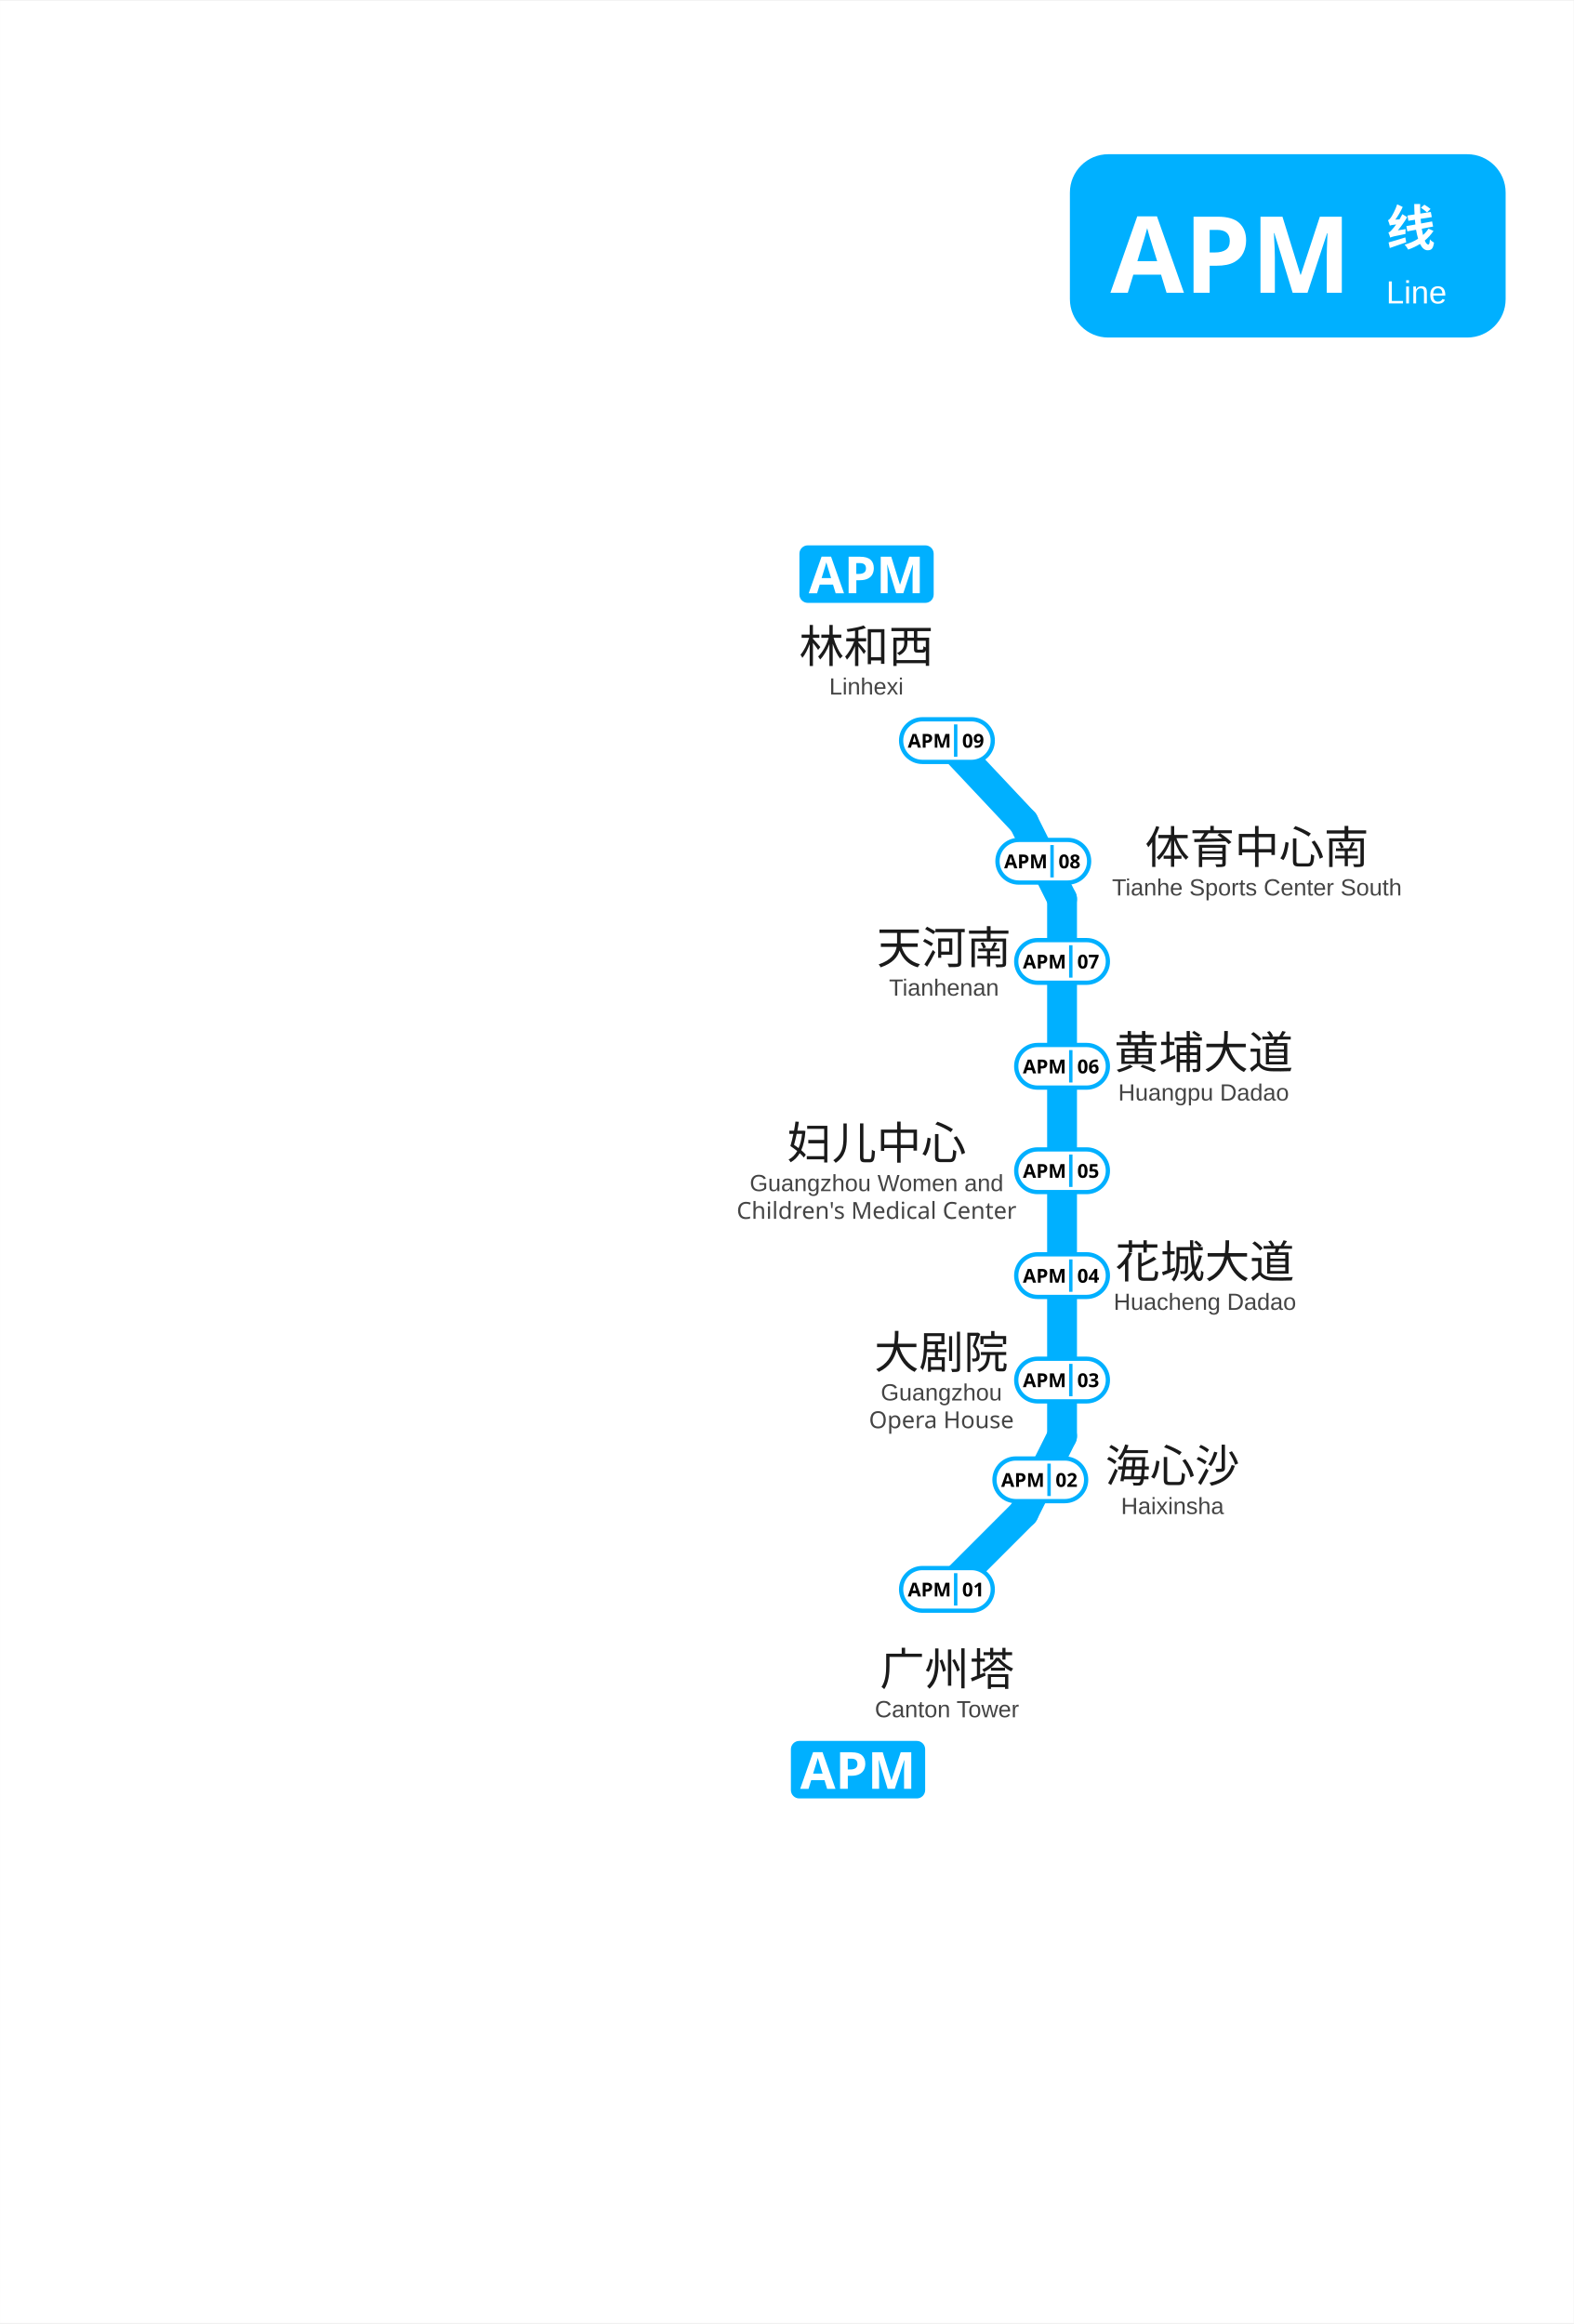
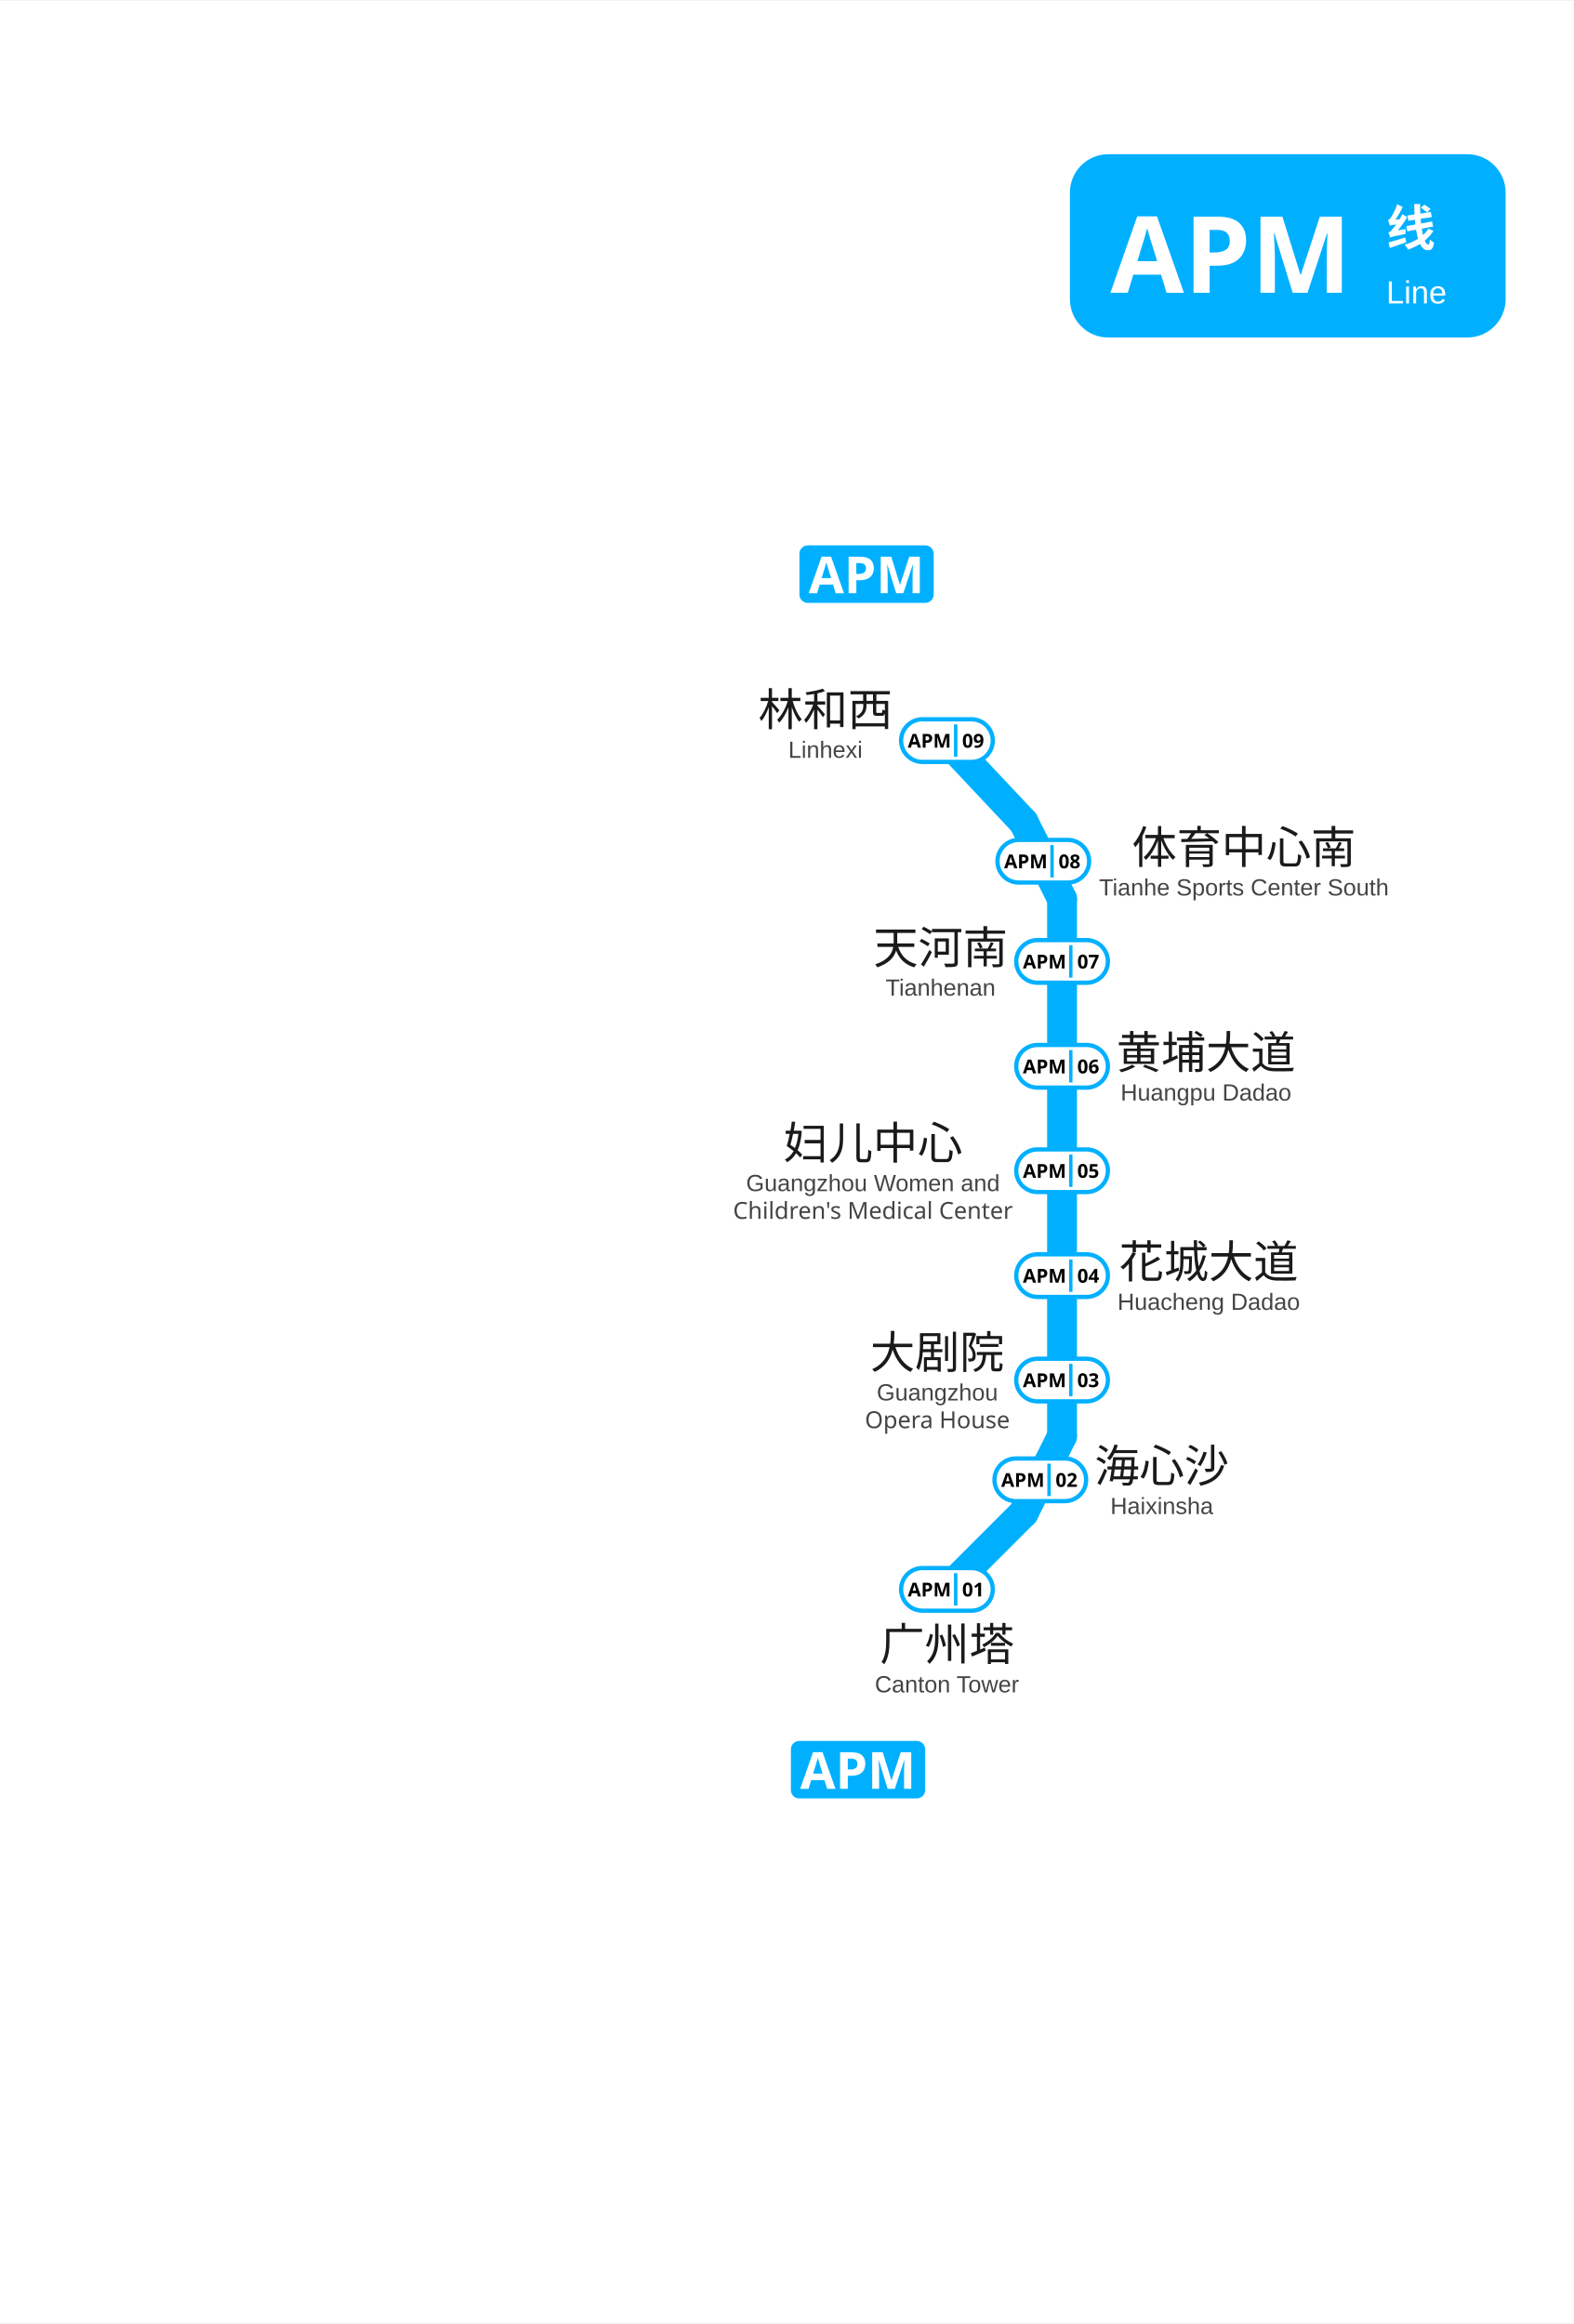
<svg xmlns="http://www.w3.org/2000/svg" viewBox="1438.4 727.6 369.1 544.7" data-pins="体育中心南,大剧院,天河南,妇儿中心,广州塔,林和西,海心沙,花城大道,黄埔大道" width="369" height="545">
  <rect x="1438.417" y="727.552" width="369.083" height="544.731" fill="#ffffff" />
  <g id="走廊">
    <line x1="1687.50" y1="938.25" x2="1687.50" y2="1064.25" style="fill:none;stroke:#00B0FF;stroke-width:7;stroke-linecap:round" />
    <line x1="1687.50" y1="1064.25" x2="1678.50" y2="1082.25" style="fill:none;stroke:#00B0FF;stroke-width:7;stroke-linecap:round" />
    <line x1="1678.50" y1="1082.25" x2="1660.50" y2="1100.25" style="fill:none;stroke:#00B0FF;stroke-width:7;stroke-linecap:round" />
    <line x1="1678.50" y1="920.25" x2="1660.50" y2="901.10" style="fill:none;stroke:#00B0FF;stroke-width:7;stroke-linecap:round" />
    <line x1="1687.50" y1="938.25" x2="1678.50" y2="920.25" style="fill:none;stroke:#00B0FF;stroke-width:7;stroke-linecap:round" />
  </g>
  <g id="线路徽标">
    <g data-badge="header" transform="translate(1689.34 763.552)" data-ink="#FFFFFF" data-box="1689.3,763.6,1791.5,806.6" data-chip="1689.3,763.6,1791.5,806.6">
      <rect x="0" y="0" width="102.2" height="43.0" rx="9.0" fill="#00B0FF" />
      <text x="9.5" y="32.5" font-family="'Microsoft YaHei', sans-serif" font-size="25" font-weight="bold" fill="#FFFFFF">APM</text>
      <text x="74.2" y="21.5" font-family="'Microsoft YaHei', sans-serif" font-size="11.5" font-weight="600" fill="#FFFFFF">线</text>
      <text x="74.2" y="35.0" font-family="Arial, sans-serif" font-size="7.5" fill="#FFFFFF">Line</text>
    </g>
    <g data-badge="chip" transform="translate(1623.9 1135.75)" data-box="1623.9,1135.7,1655.4,1149.2">
      <path d="M29.54 13.49h-27.59c-1.07 0 -1.95 -0.88 -1.95 -1.95v-9.59c0 -1.07 0.88 -1.95 1.95 -1.95h27.59c1.07 0 1.95 0.88 1.95 1.95v9.59C31.49 12.61 30.61 13.49 29.54 13.49z" fill="#00B0FF" />
      <path d="M8.5 11.24l-0.62 -2.04h-3.12l-0.62 2.04h-1.96l3.02 -8.6h2.22l3.04 8.6H8.5zM7.44 7.68l-0.62 -1.99c-0.04 -0.14 -0.09 -0.31 -0.16 -0.52s-0.13 -0.42 -0.19 -0.64s-0.12 -0.4 -0.16 -0.56c-0.04 0.16 -0.09 0.36 -0.16 0.59c-0.07 0.24 -0.13 0.46 -0.19 0.67s-0.11 0.36 -0.14 0.45l-0.61 1.99H7.44z" fill="#FFFFFF" />
      <path d="M14.27 2.67c1.1 0 1.91 0.24 2.42 0.71c0.51 0.48 0.76 1.13 0.76 1.96c0 0.5 -0.1 0.97 -0.31 1.4c-0.21 0.43 -0.55 0.78 -1.04 1.04c-0.48 0.26 -1.14 0.4 -1.97 0.4h-0.78v3.05h-1.81v-8.57H14.27zM14.17 4.16h-0.83v2.54h0.6c0.51 0 0.92 -0.1 1.22 -0.31s0.45 -0.53 0.45 -0.99C15.61 4.58 15.13 4.16 14.17 4.16z" fill="#FFFFFF" />
      <path d="M22.69 11.24l-2.06 -6.72h-0.05c0.01 0.16 0.02 0.4 0.04 0.72s0.03 0.66 0.05 1.03s0.02 0.7 0.02 0.98v3.98h-1.62v-8.57h2.47l2.03 6.55h0.04l2.15 -6.55h2.47v8.57h-1.69v-4.06c0 -0.27 0.01 -0.58 0.02 -0.94c0.01 -0.35 0.02 -0.69 0.04 -1c0.01 -0.32 0.02 -0.55 0.03 -0.71h-0.05l-2.21 6.71H22.69z" fill="#FFFFFF" />
    </g>
    <g data-badge="chip" transform="translate(1625.9 855.303)" data-box="1625.9,855.3,1657.4,868.8">
      <path d="M29.54 13.49h-27.59c-1.07 0 -1.95 -0.88 -1.95 -1.95v-9.59c0 -1.07 0.88 -1.95 1.95 -1.95h27.59c1.07 0 1.95 0.88 1.95 1.95v9.59C31.49 12.61 30.61 13.49 29.54 13.49z" fill="#00B0FF" />
      <path d="M8.5 11.24l-0.62 -2.04h-3.12l-0.62 2.04h-1.96l3.02 -8.6h2.22l3.04 8.6H8.5zM7.44 7.68l-0.62 -1.99c-0.04 -0.14 -0.09 -0.31 -0.16 -0.52s-0.13 -0.42 -0.19 -0.64s-0.12 -0.4 -0.16 -0.56c-0.04 0.16 -0.09 0.36 -0.16 0.59c-0.07 0.24 -0.13 0.46 -0.19 0.67s-0.11 0.36 -0.14 0.45l-0.61 1.99H7.44z" fill="#FFFFFF" />
      <path d="M14.27 2.67c1.1 0 1.91 0.24 2.42 0.71c0.51 0.48 0.76 1.13 0.76 1.96c0 0.5 -0.1 0.97 -0.31 1.4c-0.21 0.43 -0.55 0.78 -1.04 1.04c-0.48 0.26 -1.14 0.4 -1.97 0.4h-0.78v3.05h-1.81v-8.57H14.27zM14.17 4.16h-0.83v2.54h0.6c0.51 0 0.92 -0.1 1.22 -0.31s0.45 -0.53 0.45 -0.99C15.61 4.58 15.13 4.16 14.17 4.16z" fill="#FFFFFF" />
      <path d="M22.69 11.24l-2.06 -6.72h-0.05c0.01 0.16 0.02 0.4 0.04 0.72s0.03 0.66 0.05 1.03s0.02 0.7 0.02 0.98v3.98h-1.62v-8.57h2.47l2.03 6.55h0.04l2.15 -6.55h2.47v8.57h-1.69v-4.06c0 -0.27 0.01 -0.58 0.02 -0.94c0.01 -0.35 0.02 -0.69 0.04 -1c0.01 -0.32 0.02 -0.55 0.03 -0.71h-0.05l-2.21 6.71H22.69z" fill="#FFFFFF" />
    </g>
  </g>
  <g id="站名标注" font-family="'Microsoft YaHei', 'PingFang SC', sans-serif">
-     <text x="1660.50" y="1122.70" text-anchor="middle" font-size="10.5" font-weight="500" fill="#1a1a1a">广州塔</text>
-     <text x="1660.50" y="1130.20" text-anchor="middle" font-size="5.5" font-family="Arial, sans-serif" fill="#444444">Canton Tower</text>
-     <text x="1713.40" y="1075.03" text-anchor="middle" font-size="10.5" font-weight="500" fill="#1a1a1a">海心沙</text>
-     <text x="1713.40" y="1082.53" text-anchor="middle" font-size="5.5" font-family="Arial, sans-serif" fill="#444444">Haixinsha</text>
-     <text x="1659.20" y="1048.38" text-anchor="middle" font-size="10.5" font-weight="500" fill="#1a1a1a">大剧院</text>
-     <text x="1659.20" y="1055.88" text-anchor="middle" font-size="5.5" font-family="Arial, sans-serif" fill="#444444">Guangzhou</text>
-     <text x="1659.20" y="1062.38" text-anchor="middle" font-size="5.5" fill="#444444">Opera House</text>
-     <text x="1721.00" y="1027.13" text-anchor="middle" font-size="10.5" font-weight="500" fill="#1a1a1a">花城大道</text>
-     <text x="1721.00" y="1034.63" text-anchor="middle" font-size="5.5" font-family="Arial, sans-serif" fill="#444444">Huacheng Dadao</text>
-     <text x="1644.00" y="999.28" text-anchor="middle" font-size="10.5" font-weight="500" fill="#1a1a1a">妇儿中心</text>
-     <text x="1644.00" y="1006.78" text-anchor="middle" font-size="5.5" font-family="Arial, sans-serif" fill="#444444">Guangzhou Women and</text>
-     <text x="1644.00" y="1013.28" text-anchor="middle" font-size="5.5" fill="#444444">Children's Medical Center</text>
-     <text x="1720.70" y="978.03" text-anchor="middle" font-size="10.5" font-weight="500" fill="#1a1a1a">黄埔大道</text>
-     <text x="1720.70" y="985.53" text-anchor="middle" font-size="5.5" font-family="Arial, sans-serif" fill="#444444">Huangpu Dadao</text>
-     <text x="1659.80" y="953.43" text-anchor="middle" font-size="10.5" font-weight="500" fill="#1a1a1a">天河南</text>
-     <text x="1659.80" y="960.93" text-anchor="middle" font-size="5.5" font-family="Arial, sans-serif" fill="#444444">Tianhenan</text>
-     <text x="1733.20" y="929.93" text-anchor="middle" font-size="10.5" font-weight="500" fill="#1a1a1a">体育中心南</text>
-     <text x="1733.20" y="937.43" text-anchor="middle" font-size="5.5" font-family="Arial, sans-serif" fill="#444444">Tianhe Sports Center South</text>
-     <text x="1641.60" y="882.80" text-anchor="middle" font-size="10.5" font-weight="500" fill="#1a1a1a">林和西</text>
-     <text x="1641.60" y="890.30" text-anchor="middle" font-size="5.5" font-family="Arial, sans-serif" fill="#444444">Linhexi</text>
+     <text x="1660.50" y="1116.86" text-anchor="middle" font-size="10.5" font-weight="500" fill="#1a1a1a">广州塔</text>
+     <text x="1660.50" y="1124.36" text-anchor="middle" font-size="5.5" font-family="Arial, sans-serif" fill="#444444">Canton Tower</text>
+     <text x="1710.90" y="1075.03" text-anchor="middle" font-size="10.5" font-weight="500" fill="#1a1a1a">海心沙</text>
+     <text x="1710.90" y="1082.53" text-anchor="middle" font-size="5.5" font-family="Arial, sans-serif" fill="#444444">Haixinsha</text>
+     <text x="1658.25" y="1048.38" text-anchor="middle" font-size="10.5" font-weight="500" fill="#1a1a1a">大剧院</text>
+     <text x="1658.25" y="1055.88" text-anchor="middle" font-size="5.5" font-family="Arial, sans-serif" fill="#444444">Guangzhou</text>
+     <text x="1658.25" y="1062.38" text-anchor="middle" font-size="5.5" fill="#444444">Opera House</text>
+     <text x="1721.90" y="1027.13" text-anchor="middle" font-size="10.5" font-weight="500" fill="#1a1a1a">花城大道</text>
+     <text x="1721.90" y="1034.63" text-anchor="middle" font-size="5.5" font-family="Arial, sans-serif" fill="#444444">Huacheng Dadao</text>
+     <text x="1643.15" y="999.28" text-anchor="middle" font-size="10.5" font-weight="500" fill="#1a1a1a">妇儿中心</text>
+     <text x="1643.15" y="1006.78" text-anchor="middle" font-size="5.5" font-family="Arial, sans-serif" fill="#444444">Guangzhou Women and</text>
+     <text x="1643.15" y="1013.28" text-anchor="middle" font-size="5.5" fill="#444444">Children's Medical Center</text>
+     <text x="1721.25" y="978.03" text-anchor="middle" font-size="10.5" font-weight="500" fill="#1a1a1a">黄埔大道</text>
+     <text x="1721.25" y="985.53" text-anchor="middle" font-size="5.5" font-family="Arial, sans-serif" fill="#444444">Huangpu Dadao</text>
+     <text x="1659.00" y="953.43" text-anchor="middle" font-size="10.5" font-weight="500" fill="#1a1a1a">天河南</text>
+     <text x="1659.00" y="960.93" text-anchor="middle" font-size="5.5" font-family="Arial, sans-serif" fill="#444444">Tianhenan</text>
+     <text x="1730.15" y="929.93" text-anchor="middle" font-size="10.5" font-weight="500" fill="#1a1a1a">体育中心南</text>
+     <text x="1730.15" y="937.43" text-anchor="middle" font-size="5.5" font-family="Arial, sans-serif" fill="#444444">Tianhe Sports Center South</text>
+     <text x="1632.00" y="897.63" text-anchor="middle" font-size="10.5" font-weight="500" fill="#1a1a1a">林和西</text>
+     <text x="1632.00" y="905.13" text-anchor="middle" font-size="5.5" font-family="Arial, sans-serif" fill="#444444">Linhexi</text>
  </g>
  <g id="编号牌" font-family="'Microsoft YaHei', 'PingFang SC', sans-serif">
    <rect x="1649.75" y="1095.20" width="21.50" height="10.00" rx="5.00" fill="#FFFFFF" stroke="#00B0FF" stroke-width="1.0" />
    <line x1="1662.55" y1="1096.40" x2="1662.55" y2="1104.00" stroke="#00B0FF" stroke-width="0.8" />
    <text x="1656.40" y="1100.11" text-anchor="middle" dominant-baseline="central" textLength="9.70" lengthAdjust="spacingAndGlyphs" font-size="4.5" font-weight="700" fill="#000000">APM</text>
    <text x="1666.65" y="1100.11" text-anchor="middle" dominant-baseline="central" textLength="5.60" lengthAdjust="spacingAndGlyphs" font-size="4.5" font-weight="700" fill="#000000">01</text>
    <rect x="1671.65" y="1069.50" width="21.50" height="10.00" rx="5.00" fill="#FFFFFF" stroke="#00B0FF" stroke-width="1.0" />
    <line x1="1684.45" y1="1070.70" x2="1684.45" y2="1078.30" stroke="#00B0FF" stroke-width="0.8" />
    <text x="1678.30" y="1074.41" text-anchor="middle" dominant-baseline="central" textLength="9.70" lengthAdjust="spacingAndGlyphs" font-size="4.5" font-weight="700" fill="#000000">APM</text>
    <text x="1688.55" y="1074.41" text-anchor="middle" dominant-baseline="central" textLength="5.60" lengthAdjust="spacingAndGlyphs" font-size="4.5" font-weight="700" fill="#000000">02</text>
    <rect x="1676.75" y="1046.10" width="21.50" height="10.00" rx="5.00" fill="#FFFFFF" stroke="#00B0FF" stroke-width="1.0" />
    <line x1="1689.55" y1="1047.30" x2="1689.55" y2="1054.90" stroke="#00B0FF" stroke-width="0.8" />
    <text x="1683.40" y="1051.01" text-anchor="middle" dominant-baseline="central" textLength="9.70" lengthAdjust="spacingAndGlyphs" font-size="4.5" font-weight="700" fill="#000000">APM</text>
    <text x="1693.65" y="1051.01" text-anchor="middle" dominant-baseline="central" textLength="5.60" lengthAdjust="spacingAndGlyphs" font-size="4.5" font-weight="700" fill="#000000">03</text>
    <rect x="1676.75" y="1021.60" width="21.50" height="10.00" rx="5.00" fill="#FFFFFF" stroke="#00B0FF" stroke-width="1.0" />
    <line x1="1689.55" y1="1022.80" x2="1689.55" y2="1030.40" stroke="#00B0FF" stroke-width="0.8" />
    <text x="1683.40" y="1026.51" text-anchor="middle" dominant-baseline="central" textLength="9.70" lengthAdjust="spacingAndGlyphs" font-size="4.5" font-weight="700" fill="#000000">APM</text>
    <text x="1693.65" y="1026.51" text-anchor="middle" dominant-baseline="central" textLength="5.60" lengthAdjust="spacingAndGlyphs" font-size="4.5" font-weight="700" fill="#000000">04</text>
    <rect x="1676.75" y="997.00" width="21.50" height="10.00" rx="5.00" fill="#FFFFFF" stroke="#00B0FF" stroke-width="1.0" />
    <line x1="1689.55" y1="998.20" x2="1689.55" y2="1005.80" stroke="#00B0FF" stroke-width="0.8" />
    <text x="1683.40" y="1001.91" text-anchor="middle" dominant-baseline="central" textLength="9.70" lengthAdjust="spacingAndGlyphs" font-size="4.5" font-weight="700" fill="#000000">APM</text>
    <text x="1693.65" y="1001.91" text-anchor="middle" dominant-baseline="central" textLength="5.60" lengthAdjust="spacingAndGlyphs" font-size="4.5" font-weight="700" fill="#000000">05</text>
    <rect x="1676.75" y="972.50" width="21.50" height="10.00" rx="5.00" fill="#FFFFFF" stroke="#00B0FF" stroke-width="1.0" />
    <line x1="1689.55" y1="973.70" x2="1689.55" y2="981.30" stroke="#00B0FF" stroke-width="0.8" />
    <text x="1683.40" y="977.41" text-anchor="middle" dominant-baseline="central" textLength="9.70" lengthAdjust="spacingAndGlyphs" font-size="4.5" font-weight="700" fill="#000000">APM</text>
    <text x="1693.65" y="977.41" text-anchor="middle" dominant-baseline="central" textLength="5.60" lengthAdjust="spacingAndGlyphs" font-size="4.5" font-weight="700" fill="#000000">06</text>
    <rect x="1676.75" y="947.90" width="21.50" height="10.00" rx="5.00" fill="#FFFFFF" stroke="#00B0FF" stroke-width="1.0" />
    <line x1="1689.55" y1="949.10" x2="1689.55" y2="956.70" stroke="#00B0FF" stroke-width="0.8" />
    <text x="1683.40" y="952.81" text-anchor="middle" dominant-baseline="central" textLength="9.70" lengthAdjust="spacingAndGlyphs" font-size="4.5" font-weight="700" fill="#000000">APM</text>
    <text x="1693.65" y="952.81" text-anchor="middle" dominant-baseline="central" textLength="5.60" lengthAdjust="spacingAndGlyphs" font-size="4.5" font-weight="700" fill="#000000">07</text>
    <rect x="1672.35" y="924.40" width="21.50" height="10.00" rx="5.00" fill="#FFFFFF" stroke="#00B0FF" stroke-width="1.0" />
    <line x1="1685.15" y1="925.60" x2="1685.15" y2="933.20" stroke="#00B0FF" stroke-width="0.8" />
    <text x="1679.00" y="929.31" text-anchor="middle" dominant-baseline="central" textLength="9.70" lengthAdjust="spacingAndGlyphs" font-size="4.5" font-weight="700" fill="#000000">APM</text>
    <text x="1689.25" y="929.31" text-anchor="middle" dominant-baseline="central" textLength="5.60" lengthAdjust="spacingAndGlyphs" font-size="4.5" font-weight="700" fill="#000000">08</text>
    <rect x="1649.75" y="896.10" width="21.50" height="10.00" rx="5.00" fill="#FFFFFF" stroke="#00B0FF" stroke-width="1.0" />
    <line x1="1662.55" y1="897.30" x2="1662.55" y2="904.90" stroke="#00B0FF" stroke-width="0.8" />
    <text x="1656.40" y="901.01" text-anchor="middle" dominant-baseline="central" textLength="9.70" lengthAdjust="spacingAndGlyphs" font-size="4.5" font-weight="700" fill="#000000">APM</text>
    <text x="1666.65" y="901.01" text-anchor="middle" dominant-baseline="central" textLength="5.60" lengthAdjust="spacingAndGlyphs" font-size="4.5" font-weight="700" fill="#000000">09</text>
  </g>
</svg>
